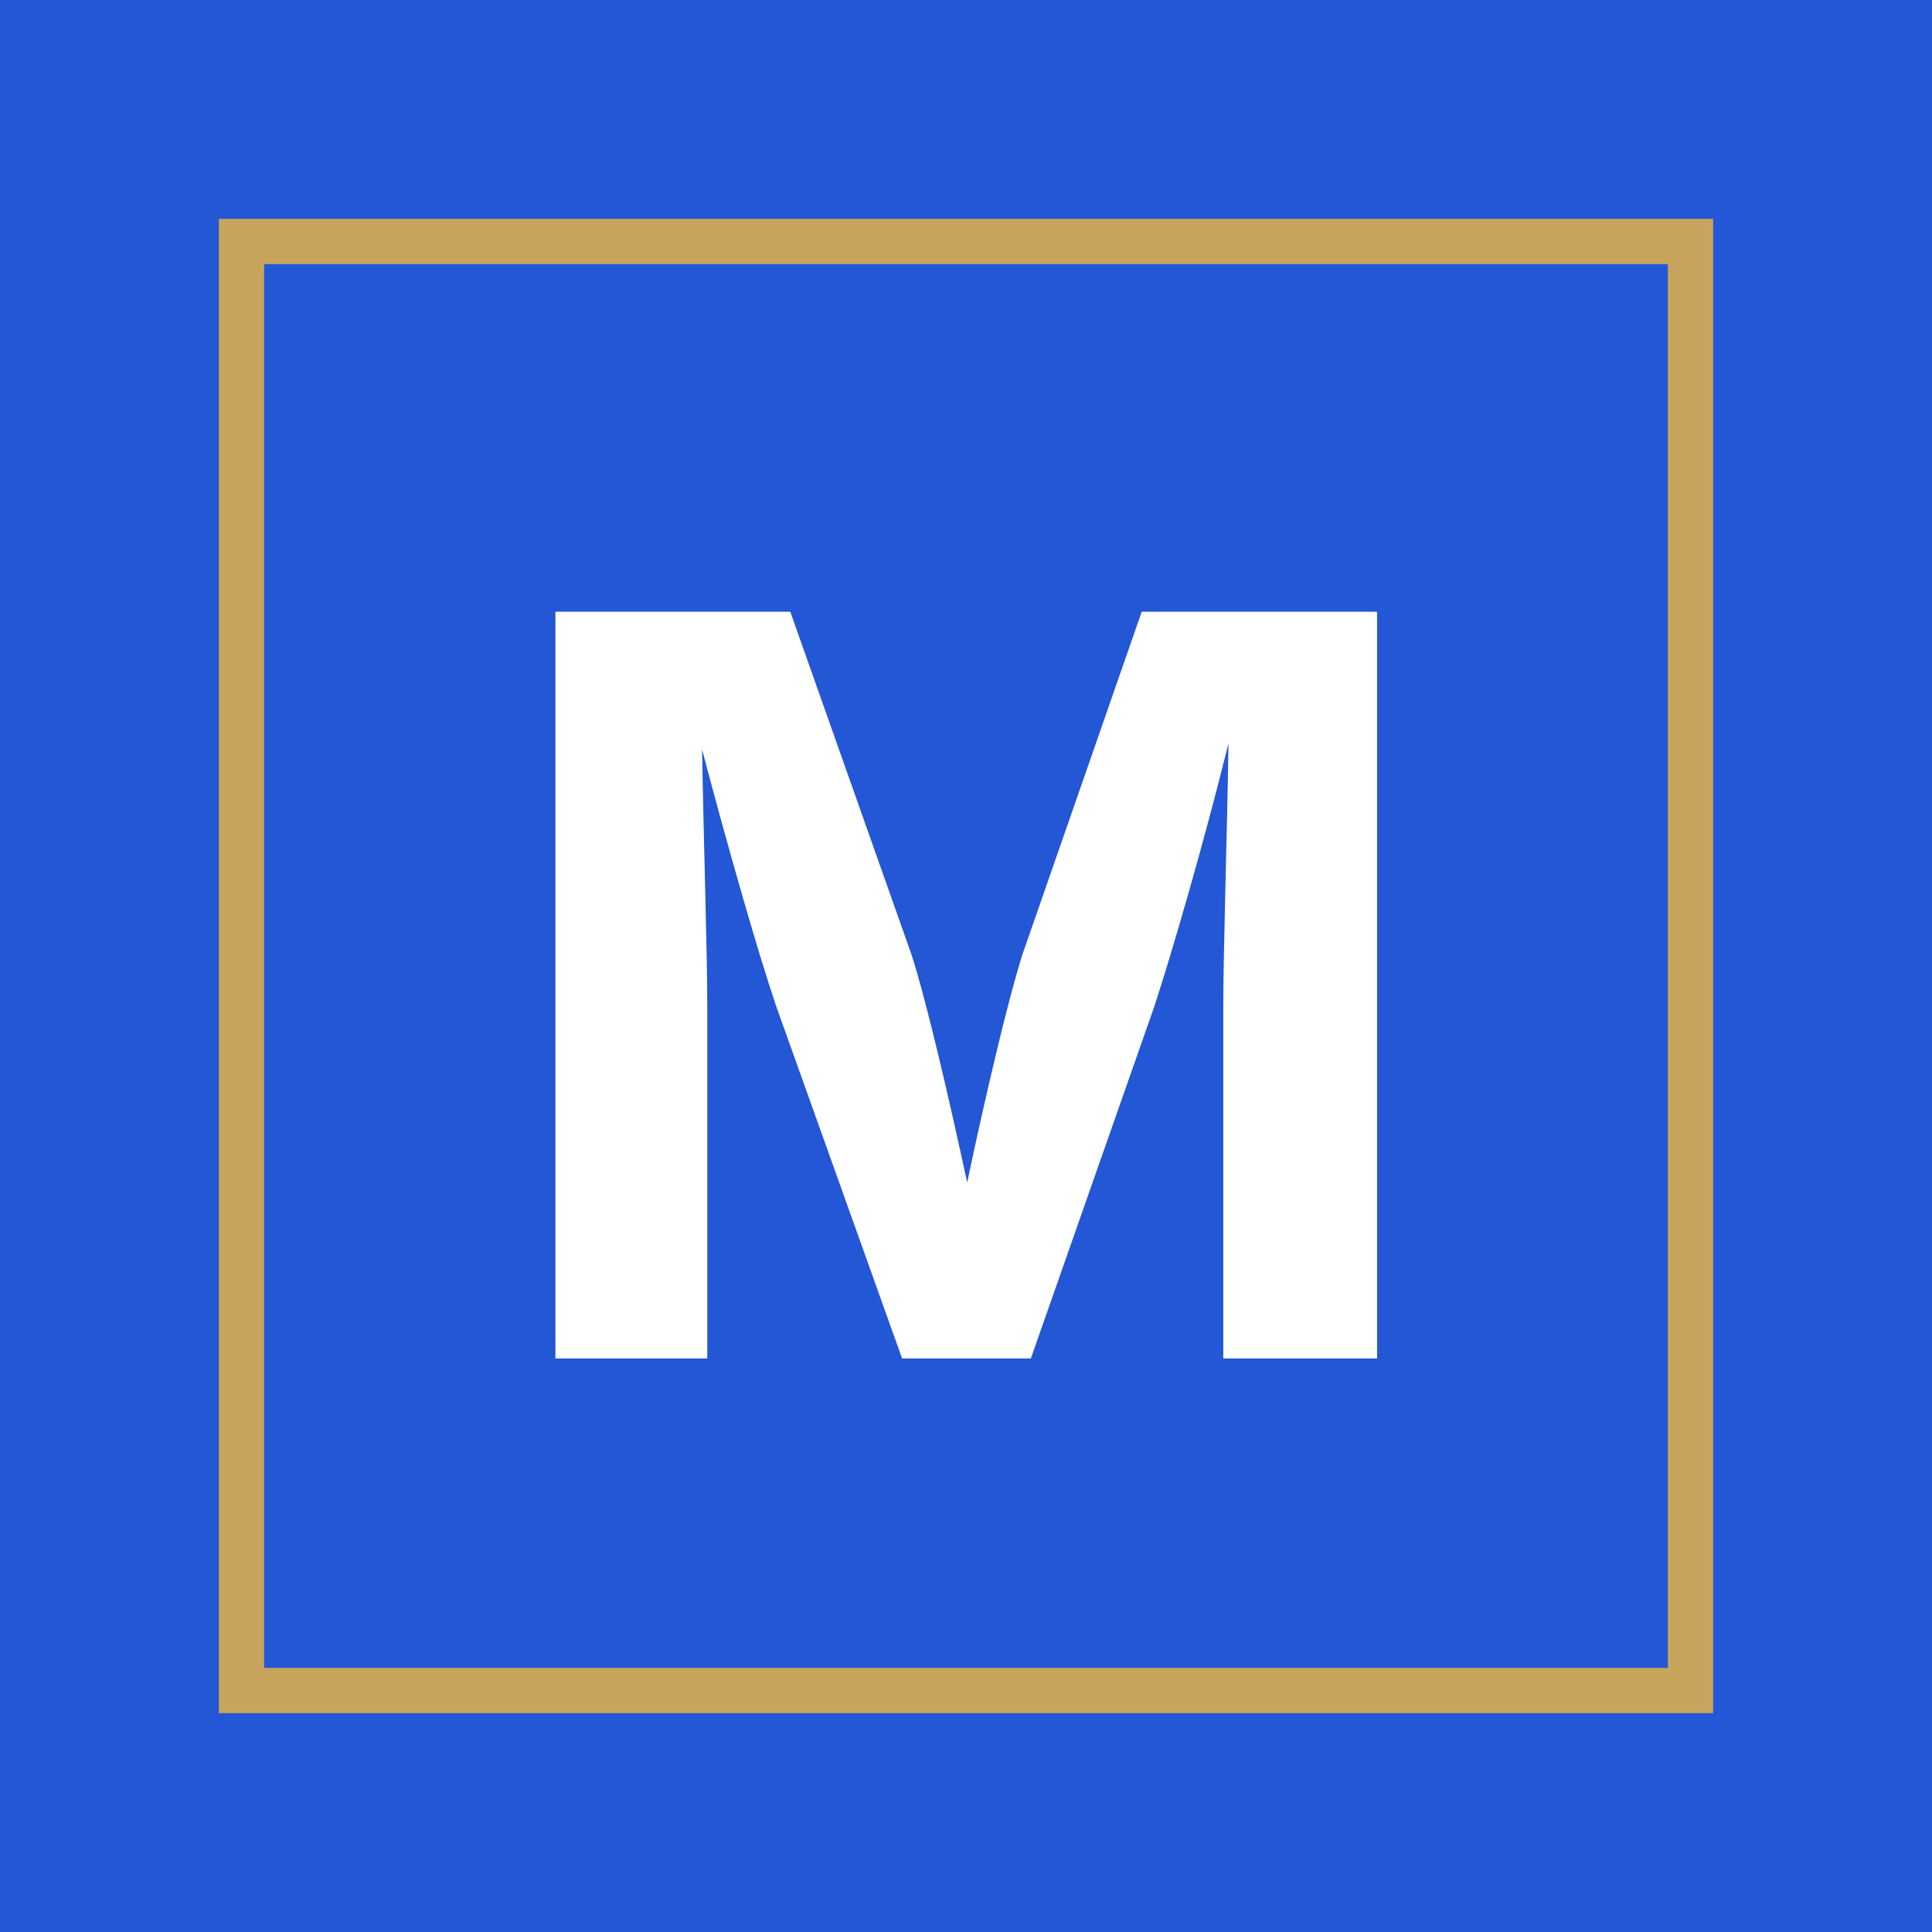
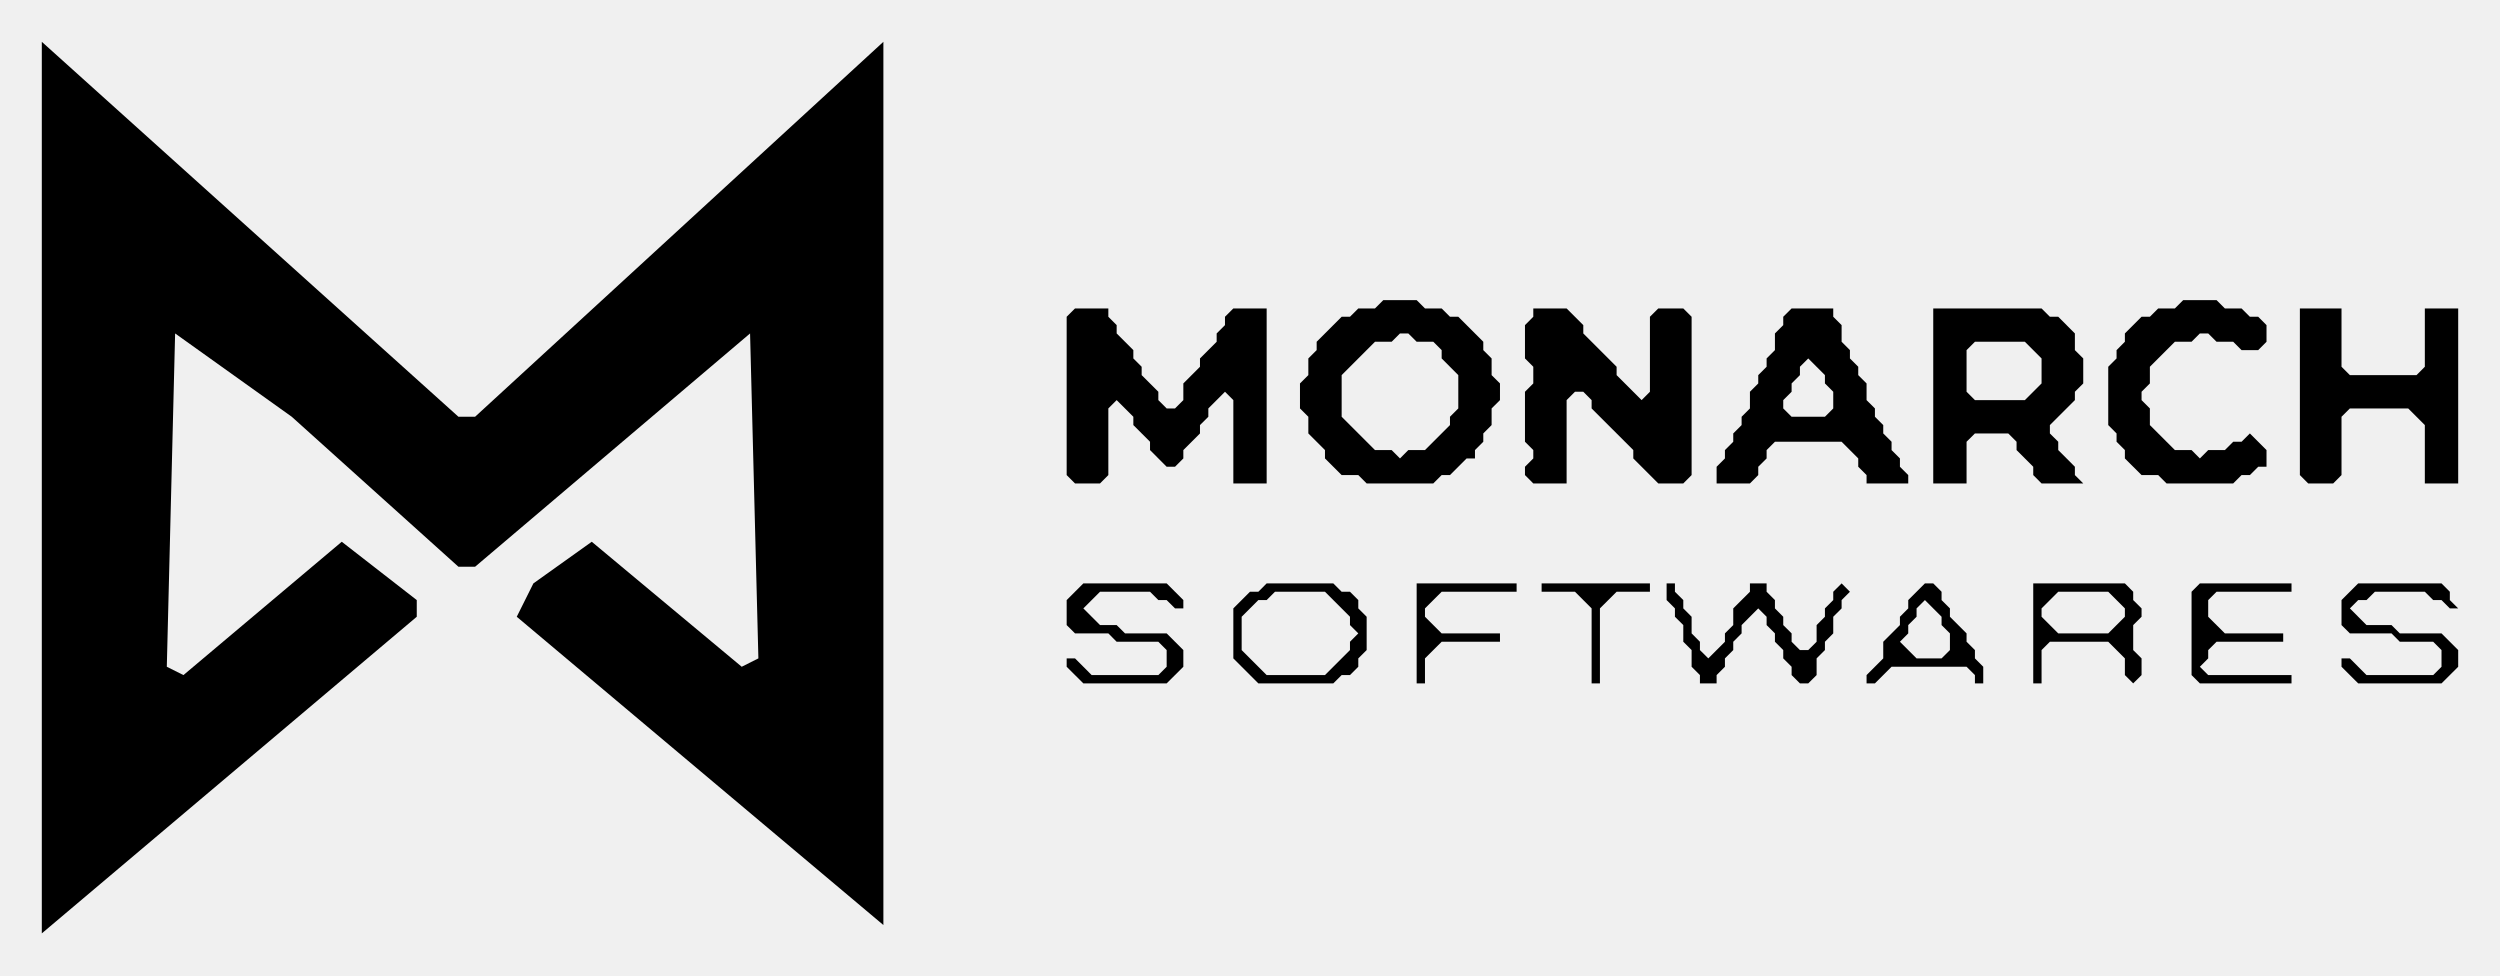
- <svg xmlns="http://www.w3.org/2000/svg" viewBox="0 0 64 64">
-   <rect width="64" height="64" fill="#2457D6" />
-   <rect x="8" y="8" width="48" height="48" fill="none" stroke="#C7A45B" stroke-width="1.5" />
-   <text x="32" y="45" text-anchor="middle" font-family="Inter,Arial,sans-serif" font-weight="700" font-size="34" fill="#fff">M</text>
+ <svg xmlns="http://www.w3.org/2000/svg" viewBox="2 20.237 59.801 23.327" role="img" aria-label="Monarch Softwares">
+   <path fill="#000000" fill-rule="evenodd" clip-rule="evenodd" d="M 58.409,34.192 L 58.010,34.591 L 58.010,35.189 L 58.210,35.388 L 59.206,35.388 L 59.405,35.588 L 60.203,35.588 L 60.402,35.787 L 60.402,36.186 L 60.203,36.385 L 58.608,36.385 L 58.210,35.986 L 58.010,35.986 L 58.010,36.186 L 58.409,36.584 L 60.402,36.584 L 60.801,36.186 L 60.801,35.787 L 60.402,35.388 L 59.405,35.388 L 59.206,35.189 L 58.608,35.189 L 58.210,34.790 L 58.409,34.591 L 58.608,34.591 L 58.808,34.392 L 60.003,34.392 L 60.203,34.591 L 60.402,34.591 L 60.601,34.790 L 60.801,34.790 L 60.601,34.591 L 60.601,34.392 L 60.402,34.192 Z M 54.622,34.192 L 54.423,34.392 L 54.423,36.385 L 54.622,36.584 L 56.814,36.584 L 56.814,36.385 L 54.821,36.385 L 54.622,36.186 L 54.821,35.986 L 54.821,35.787 L 55.021,35.588 L 56.615,35.588 L 56.615,35.388 L 55.220,35.388 L 54.821,34.990 L 54.821,34.591 L 55.021,34.392 L 56.814,34.392 L 56.814,34.192 Z M 50.636,34.192 L 50.636,36.584 L 50.835,36.584 L 50.835,35.787 L 51.034,35.588 L 52.430,35.588 L 52.828,35.986 L 52.828,36.385 L 53.027,36.584 L 53.227,36.385 L 53.227,35.986 L 53.027,35.787 L 53.027,35.189 L 53.227,34.990 L 53.227,34.790 L 53.027,34.591 L 53.027,34.392 L 52.828,34.192 Z M 50.835,34.790 L 51.234,34.392 L 52.430,34.392 L 52.828,34.790 L 52.828,34.990 L 52.430,35.388 L 51.234,35.388 L 50.835,34.990 Z M 48.244,34.192 L 48.045,34.192 L 47.646,34.591 L 47.646,34.790 L 47.447,34.990 L 47.447,35.189 L 47.048,35.588 L 47.048,35.986 L 46.649,36.385 L 46.649,36.584 L 46.849,36.584 L 47.247,36.186 L 49.041,36.186 L 49.241,36.385 L 49.241,36.584 L 49.440,36.584 L 49.440,36.186 L 49.241,35.986 L 49.241,35.787 L 49.041,35.588 L 49.041,35.388 L 48.643,34.990 L 48.643,34.790 L 48.443,34.591 L 48.443,34.392 Z M 48.045,34.591 L 48.443,34.990 L 48.443,35.189 L 48.643,35.388 L 48.643,35.787 L 48.443,35.986 L 47.845,35.986 L 47.447,35.588 L 47.646,35.388 L 47.646,35.189 L 47.845,34.990 L 47.845,34.790 Z M 41.866,34.192 L 41.866,34.591 L 42.065,34.790 L 42.065,34.990 L 42.265,35.189 L 42.265,35.588 L 42.464,35.787 L 42.464,36.186 L 42.663,36.385 L 42.663,36.584 L 43.062,36.584 L 43.062,36.385 L 43.261,36.186 L 43.261,35.986 L 43.460,35.787 L 43.460,35.588 L 43.660,35.388 L 43.660,35.189 L 44.058,34.790 L 44.258,34.990 L 44.258,35.189 L 44.457,35.388 L 44.457,35.588 L 44.656,35.787 L 44.656,35.986 L 44.856,36.186 L 44.856,36.385 L 45.055,36.584 L 45.254,36.584 L 45.454,36.385 L 45.454,35.986 L 45.653,35.787 L 45.653,35.588 L 45.852,35.388 L 45.852,34.990 L 46.052,34.790 L 46.052,34.591 L 46.251,34.392 L 46.052,34.192 L 45.852,34.392 L 45.852,34.591 L 45.653,34.790 L 45.653,34.990 L 45.454,35.189 L 45.454,35.588 L 45.254,35.787 L 45.055,35.787 L 44.856,35.588 L 44.856,35.388 L 44.656,35.189 L 44.656,34.990 L 44.457,34.790 L 44.457,34.591 L 44.258,34.392 L 44.258,34.192 L 43.859,34.192 L 43.859,34.392 L 43.460,34.790 L 43.460,35.189 L 43.261,35.388 L 43.261,35.588 L 42.863,35.986 L 42.663,35.787 L 42.663,35.588 L 42.464,35.388 L 42.464,34.990 L 42.265,34.790 L 42.265,34.591 L 42.065,34.392 L 42.065,34.192 Z M 38.876,34.192 L 38.876,34.392 L 39.674,34.392 L 40.072,34.790 L 40.072,36.584 L 40.271,36.584 L 40.271,34.790 L 40.670,34.392 L 41.467,34.392 L 41.467,34.192 Z M 35.887,34.192 L 35.887,36.584 L 36.086,36.584 L 36.086,35.986 L 36.485,35.588 L 37.880,35.588 L 37.880,35.388 L 36.485,35.388 L 36.086,34.990 L 36.086,34.790 L 36.485,34.392 L 38.278,34.392 L 38.278,34.192 Z M 31.502,34.790 L 31.502,35.986 L 32.100,36.584 L 33.893,36.584 L 34.093,36.385 L 34.292,36.385 L 34.491,36.186 L 34.491,35.986 L 34.691,35.787 L 34.691,34.990 L 34.491,34.790 L 34.491,34.591 L 34.292,34.392 L 34.093,34.392 L 33.893,34.192 L 32.299,34.192 L 32.100,34.392 L 31.900,34.392 Z M 31.701,35.787 L 31.701,34.990 L 32.100,34.591 L 32.299,34.591 L 32.498,34.392 L 33.694,34.392 L 34.292,34.990 L 34.292,35.189 L 34.491,35.388 L 34.292,35.588 L 34.292,35.787 L 33.694,36.385 L 32.299,36.385 Z M 27.914,34.192 L 27.515,34.591 L 27.515,35.189 L 27.715,35.388 L 28.512,35.388 L 28.711,35.588 L 29.708,35.588 L 29.907,35.787 L 29.907,36.186 L 29.708,36.385 L 28.113,36.385 L 27.715,35.986 L 27.515,35.986 L 27.515,36.186 L 27.914,36.584 L 29.907,36.584 L 30.306,36.186 L 30.306,35.787 L 29.907,35.388 L 28.911,35.388 L 28.711,35.189 L 28.313,35.189 L 27.914,34.790 L 28.313,34.392 L 29.509,34.392 L 29.708,34.591 L 29.907,34.591 L 30.107,34.790 L 30.306,34.790 L 30.306,34.591 L 29.907,34.192 Z M 57.014,27.615 L 57.014,31.601 L 57.213,31.801 L 57.811,31.801 L 58.010,31.601 L 58.010,30.206 L 58.210,30.007 L 59.605,30.007 L 60.003,30.405 L 60.003,31.801 L 60.801,31.801 L 60.801,27.615 L 60.003,27.615 L 60.003,29.010 L 59.804,29.210 L 58.210,29.210 L 58.010,29.010 L 58.010,27.615 Z M 48.244,27.615 L 48.244,31.801 L 49.041,31.801 L 49.041,30.804 L 49.241,30.605 L 50.038,30.605 L 50.237,30.804 L 50.237,31.003 L 50.636,31.402 L 50.636,31.601 L 50.835,31.801 L 51.832,31.801 L 51.632,31.601 L 51.632,31.402 L 51.234,31.003 L 51.234,30.804 L 51.034,30.605 L 51.034,30.405 L 51.632,29.808 L 51.632,29.608 L 51.832,29.409 L 51.832,28.811 L 51.632,28.612 L 51.632,28.213 L 51.234,27.814 L 51.034,27.814 L 50.835,27.615 Z M 49.041,28.612 L 49.241,28.412 L 50.436,28.412 L 50.835,28.811 L 50.835,29.409 L 50.436,29.808 L 49.241,29.808 L 49.041,29.608 Z M 44.856,27.615 L 44.656,27.814 L 44.656,28.014 L 44.457,28.213 L 44.457,28.612 L 44.258,28.811 L 44.258,29.010 L 44.058,29.210 L 44.058,29.409 L 43.859,29.608 L 43.859,30.007 L 43.660,30.206 L 43.660,30.405 L 43.460,30.605 L 43.460,30.804 L 43.261,31.003 L 43.261,31.203 L 43.062,31.402 L 43.062,31.801 L 43.859,31.801 L 44.058,31.601 L 44.058,31.402 L 44.258,31.203 L 44.258,31.003 L 44.457,30.804 L 46.052,30.804 L 46.450,31.203 L 46.450,31.402 L 46.649,31.601 L 46.649,31.801 L 47.646,31.801 L 47.646,31.601 L 47.447,31.402 L 47.447,31.203 L 47.247,31.003 L 47.247,30.804 L 47.048,30.605 L 47.048,30.405 L 46.849,30.206 L 46.849,30.007 L 46.649,29.808 L 46.649,29.409 L 46.450,29.210 L 46.450,29.010 L 46.251,28.811 L 46.251,28.612 L 46.052,28.412 L 46.052,28.014 L 45.852,27.814 L 45.852,27.615 Z M 45.254,28.811 L 45.653,29.210 L 45.653,29.409 L 45.852,29.608 L 45.852,30.007 L 45.653,30.206 L 44.856,30.206 L 44.656,30.007 L 44.656,29.808 L 44.856,29.608 L 44.856,29.409 L 45.055,29.210 L 45.055,29.010 Z M 38.677,27.615 L 38.677,27.814 L 38.478,28.014 L 38.478,28.811 L 38.677,29.010 L 38.677,29.409 L 38.478,29.608 L 38.478,30.804 L 38.677,31.003 L 38.677,31.203 L 38.478,31.402 L 38.478,31.601 L 38.677,31.801 L 39.474,31.801 L 39.474,29.808 L 39.674,29.608 L 39.873,29.608 L 40.072,29.808 L 40.072,30.007 L 41.069,31.003 L 41.069,31.203 L 41.667,31.801 L 42.265,31.801 L 42.464,31.601 L 42.464,27.814 L 42.265,27.615 L 41.667,27.615 L 41.467,27.814 L 41.467,29.608 L 41.268,29.808 L 40.670,29.210 L 40.670,29.010 L 39.873,28.213 L 39.873,28.014 L 39.474,27.615 Z M 27.515,27.814 L 27.515,31.601 L 27.715,31.801 L 28.313,31.801 L 28.512,31.601 L 28.512,30.007 L 28.711,29.808 L 29.110,30.206 L 29.110,30.405 L 29.509,30.804 L 29.509,31.003 L 29.907,31.402 L 30.107,31.402 L 30.306,31.203 L 30.306,31.003 L 30.704,30.605 L 30.704,30.405 L 30.904,30.206 L 30.904,30.007 L 31.302,29.608 L 31.502,29.808 L 31.502,31.801 L 32.299,31.801 L 32.299,27.615 L 31.502,27.615 L 31.302,27.814 L 31.302,28.014 L 31.103,28.213 L 31.103,28.412 L 30.704,28.811 L 30.704,29.010 L 30.306,29.409 L 30.306,29.808 L 30.107,30.007 L 29.907,30.007 L 29.708,29.808 L 29.708,29.608 L 29.309,29.210 L 29.309,29.010 L 29.110,28.811 L 29.110,28.612 L 28.711,28.213 L 28.711,28.014 L 28.512,27.814 L 28.512,27.615 L 27.715,27.615 Z M 53.625,27.615 L 53.426,27.814 L 53.227,27.814 L 52.828,28.213 L 52.828,28.412 L 52.629,28.612 L 52.629,28.811 L 52.430,29.010 L 52.430,30.405 L 52.629,30.605 L 52.629,30.804 L 52.828,31.003 L 52.828,31.203 L 53.227,31.601 L 53.625,31.601 L 53.825,31.801 L 55.419,31.801 L 55.619,31.601 L 55.818,31.601 L 56.017,31.402 L 56.216,31.402 L 56.216,31.003 L 55.818,30.605 L 55.619,30.804 L 55.419,30.804 L 55.220,31.003 L 54.821,31.003 L 54.622,31.203 L 54.423,31.003 L 54.024,31.003 L 53.426,30.405 L 53.426,30.007 L 53.227,29.808 L 53.227,29.608 L 53.426,29.409 L 53.426,29.010 L 54.024,28.412 L 54.423,28.412 L 54.622,28.213 L 54.821,28.213 L 55.021,28.412 L 55.419,28.412 L 55.619,28.612 L 56.017,28.612 L 56.216,28.412 L 56.216,28.014 L 56.017,27.814 L 55.818,27.814 L 55.619,27.615 L 55.220,27.615 L 55.021,27.416 L 54.223,27.416 L 54.024,27.615 Z M 34.491,27.615 L 34.292,27.814 L 34.093,27.814 L 33.495,28.412 L 33.495,28.612 L 33.296,28.811 L 33.296,29.210 L 33.096,29.409 L 33.096,30.007 L 33.296,30.206 L 33.296,30.605 L 33.694,31.003 L 33.694,31.203 L 34.093,31.601 L 34.491,31.601 L 34.691,31.801 L 36.285,31.801 L 36.485,31.601 L 36.684,31.601 L 37.082,31.203 L 37.282,31.203 L 37.282,31.003 L 37.481,30.804 L 37.481,30.605 L 37.680,30.405 L 37.680,30.007 L 37.880,29.808 L 37.880,29.409 L 37.680,29.210 L 37.680,28.811 L 37.481,28.612 L 37.481,28.412 L 36.883,27.814 L 36.684,27.814 L 36.485,27.615 L 36.086,27.615 L 35.887,27.416 L 35.089,27.416 L 34.890,27.615 Z M 35.687,28.213 L 35.887,28.412 L 36.285,28.412 L 36.485,28.612 L 36.485,28.811 L 36.883,29.210 L 36.883,30.007 L 36.684,30.206 L 36.684,30.405 L 36.086,31.003 L 35.687,31.003 L 35.488,31.203 L 35.289,31.003 L 34.890,31.003 L 34.093,30.206 L 34.093,29.210 L 34.890,28.412 L 35.289,28.412 L 35.488,28.213 Z M 3.000,21.237 L 3.000,42.564 L 11.969,34.990 L 11.969,34.591 L 10.175,33.196 L 6.388,36.385 L 5.990,36.186 L 6.189,28.213 L 8.979,30.206 L 12.966,33.794 L 13.364,33.794 L 19.942,28.213 L 20.141,35.986 L 19.742,36.186 L 16.155,33.196 L 14.759,34.192 L 14.361,34.990 L 23.131,42.364 L 23.131,21.237 L 13.364,30.206 L 12.966,30.206 Z" />
</svg>
